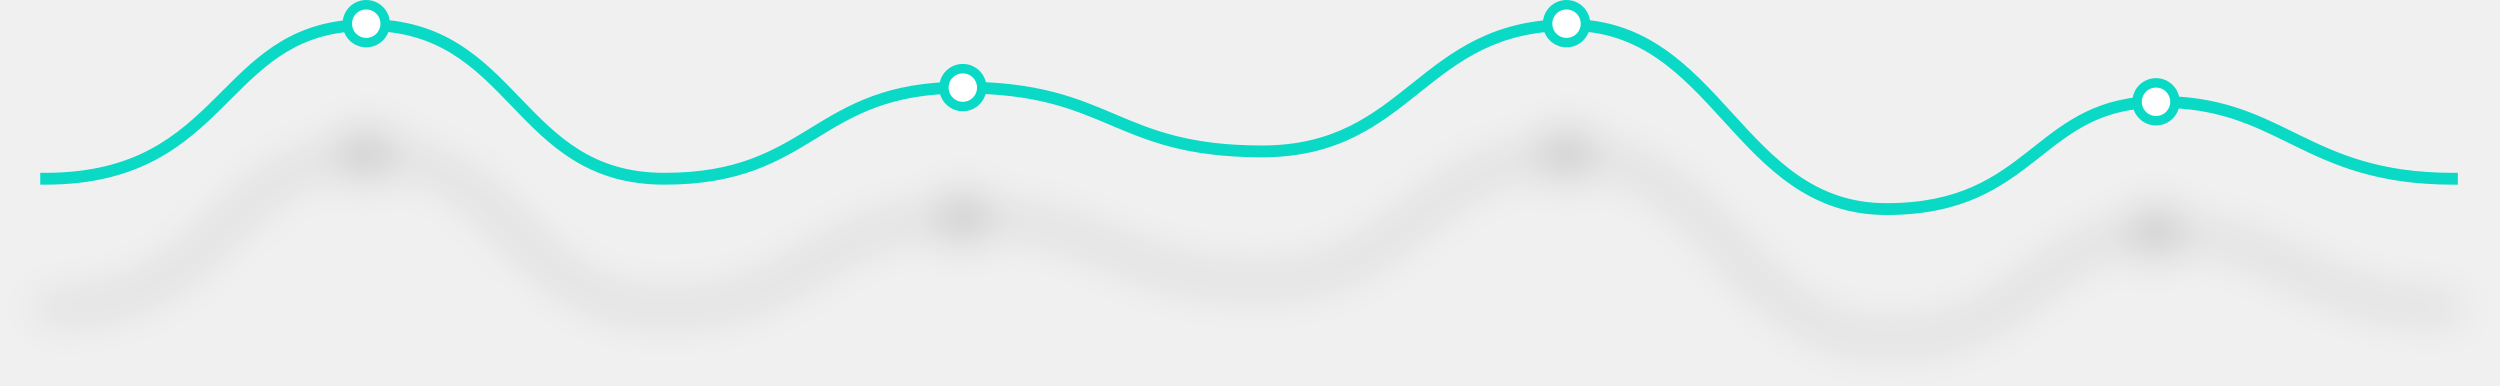
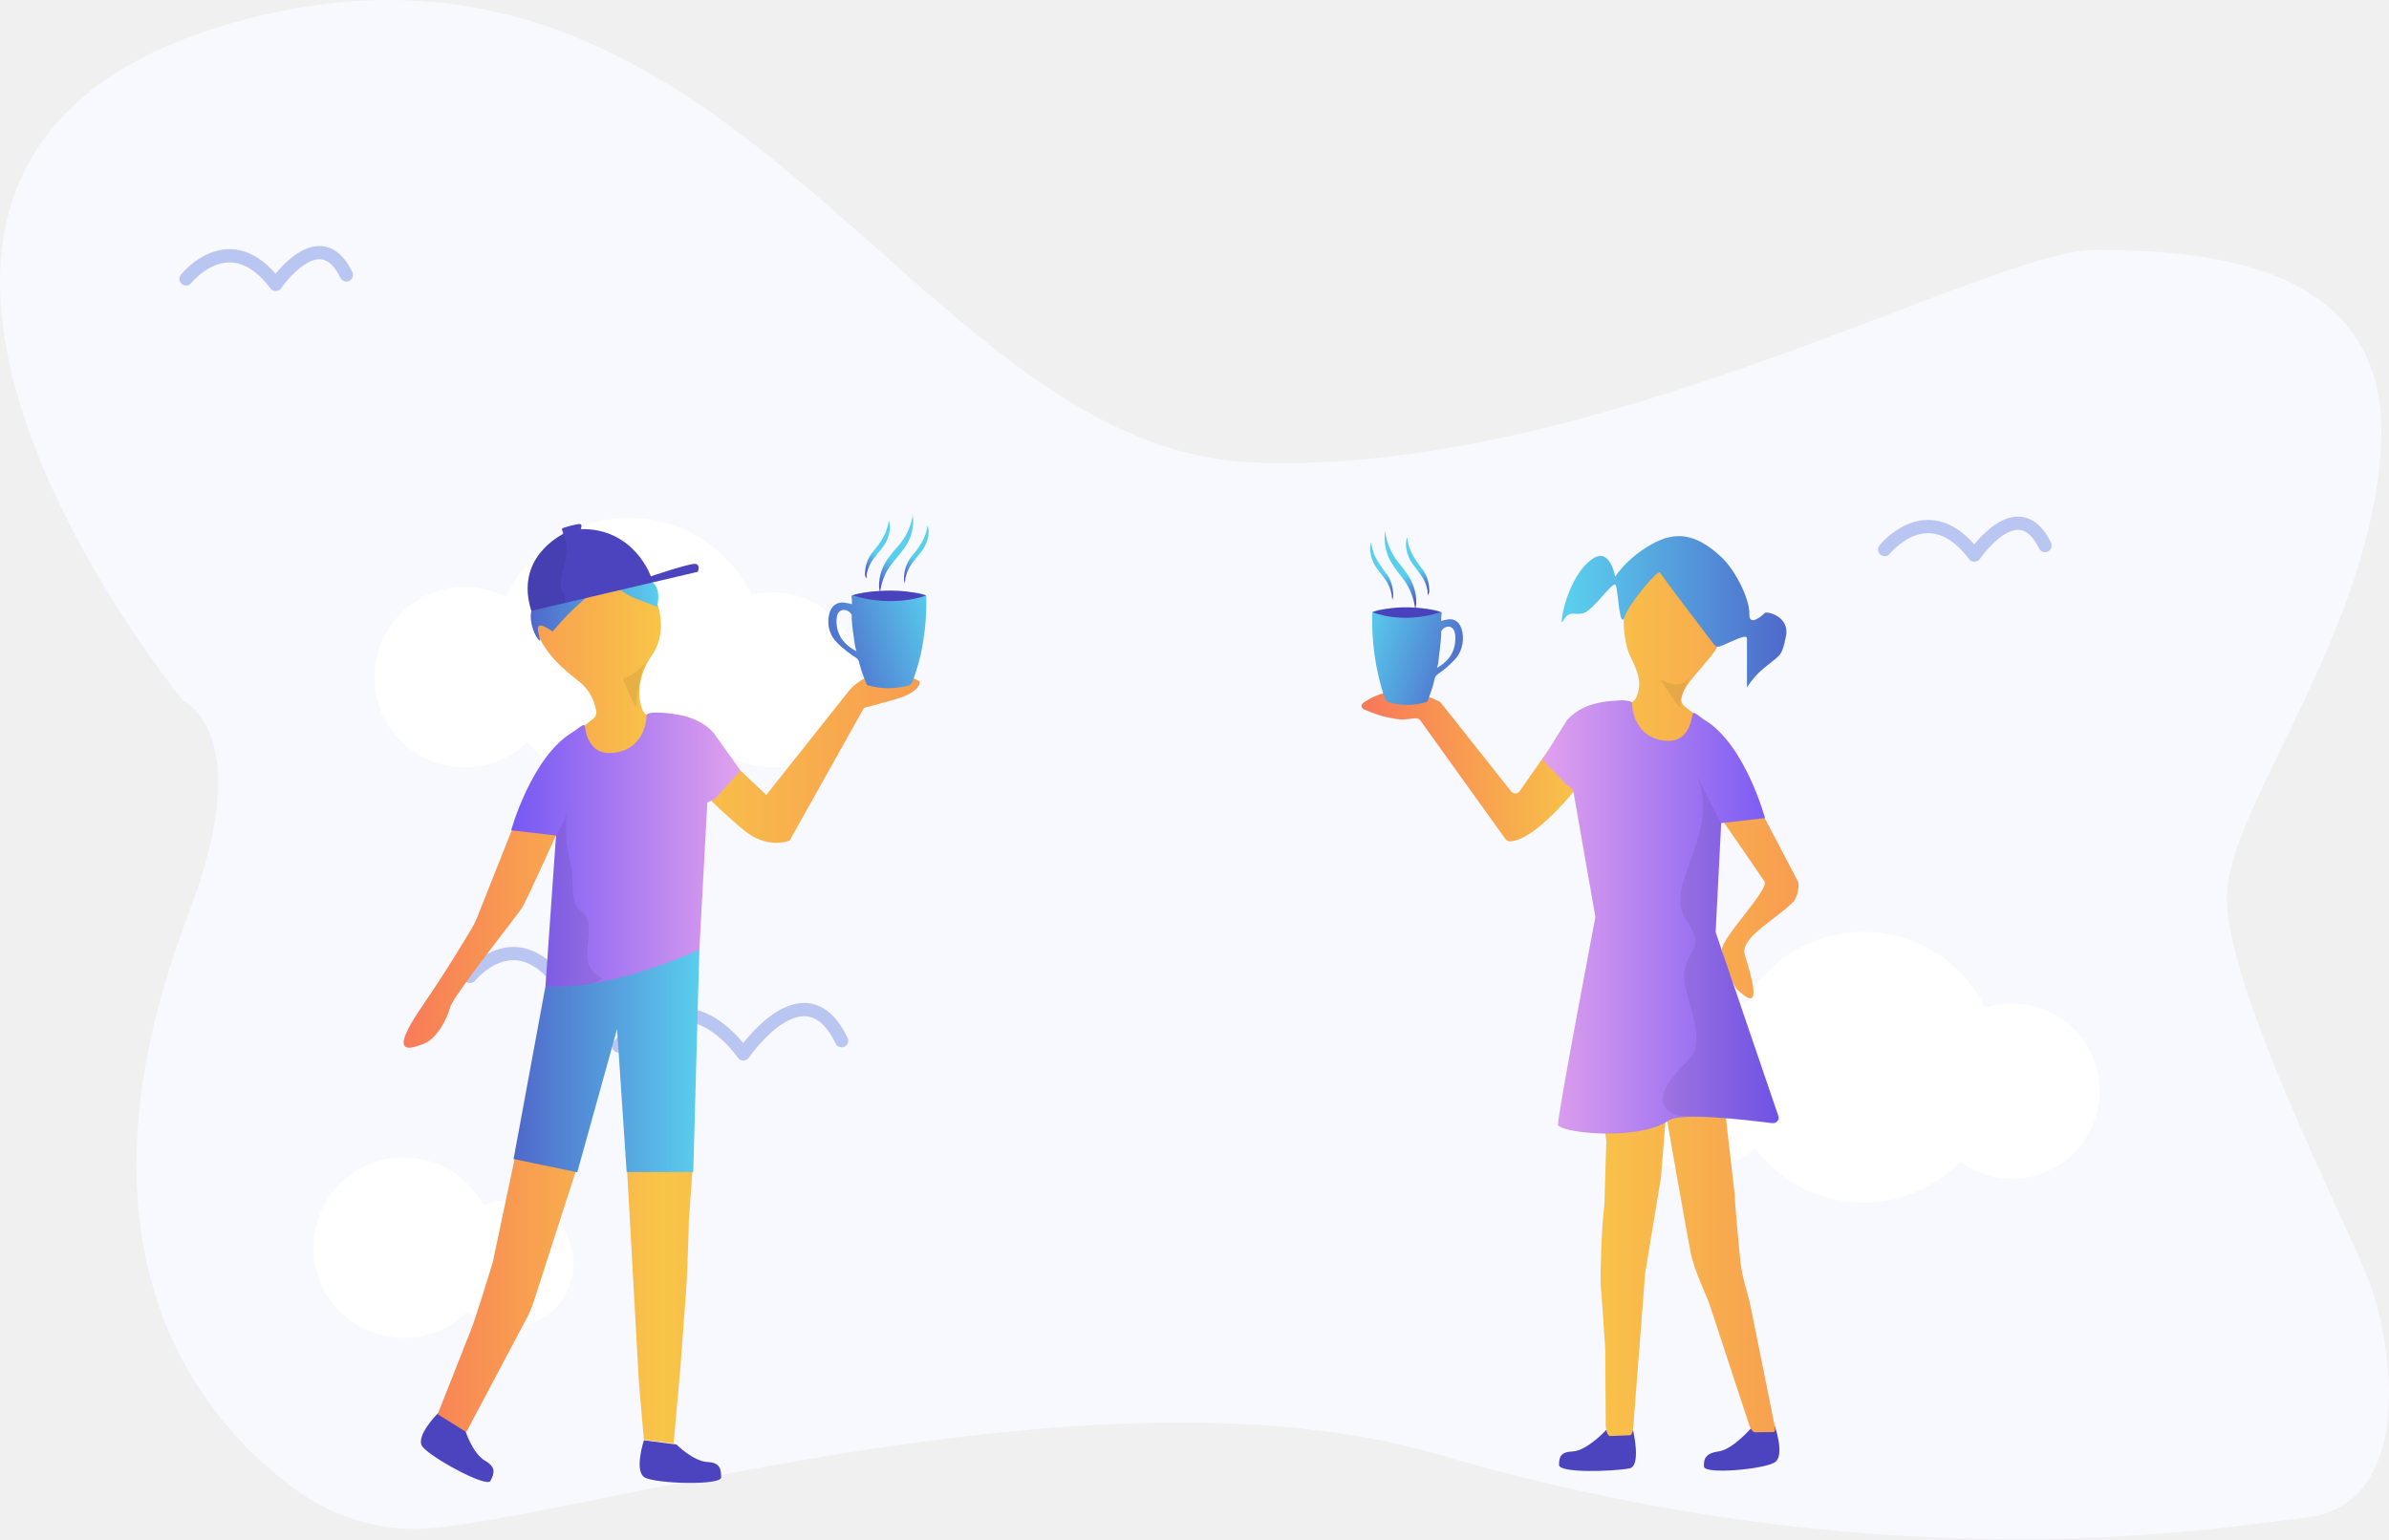
- <svg xmlns="http://www.w3.org/2000/svg" fill="none" height="163" viewBox="0 0 1056 163" width="1056">
-   <filter id="a" color-interpolation-filters="sRGB" filterUnits="userSpaceOnUse" height="162.816" width="1055.19" x="0" y="0">
-     <feFlood flood-opacity="0" result="BackgroundImageFix" />
-     <feColorMatrix in="SourceAlpha" type="matrix" values="0 0 0 0 0 0 0 0 0 0 0 0 0 0 0 0 0 0 127 0" />
-     <feOffset dy="55" />
-     <feGaussianBlur stdDeviation="8.5" />
-     <feColorMatrix type="matrix" values="0 0 0 0 0 0 0 0 0 0 0 0 0 0 0 0 0 0 0.16 0" />
-     <feBlend in2="BackgroundImageFix" mode="normal" result="effect1_dropShadow" />
-     <feBlend in="SourceGraphic" in2="effect1_dropShadow" mode="normal" result="shape" />
-   </filter>
-   <g filter="url(#a)">
-     <path d="m19 76.004h-2v2h2zm45.715-10.206-.935-1.768zm-45.715 9.206v-2h-2v2zm45.248-10.09.935 1.768zm28.233-22.238-1.409-1.419zm2.679-2.671 1.414 1.415zm123.046 2.657 1.441-1.387-.001-.001zm.021.022-1.442 1.387.001.001zm125.113 13.143 1.043 1.706.006-.004zm.004-.002-1.044-1.706-.006.004zm126.743-5.809-.78 1.842.001 0zm.008.003.78-1.842-.001-0zm63.104 13.434h2v-2h-2zm0 1v2h2v-2zm-63.502-13.516.78-1.842v-0zm-.007-.003-.78 1.842v0zm-125.821 5.742-1.043-1.706-.006.004zm-.004.003 1.043 1.706.006-.004zm-126.338-13.279 1.441-1.387-.001-.001zm-.021-.022-1.441 1.387.001.001zm-121.663-2.641-1.413-1.415zm-2.657 2.649-1.409-1.419zm439.807 21.067h-2v2h2zm65.252-26.796-1.247-1.564v0zm-65.252 25.796v-2h-2v2zm64.641-26.588-1.247-1.564v0zm.013-.01 1.247 1.564v-0zm132.546 12.196-1.478 1.348.001 0zm.045.049 1.477-1.348v-0zm103.626 31.682-.803-1.831zm24.312-15.502 1.235 1.573zm2.006-1.58-1.239-1.57zm107.891-6.014.881-1.795v-0zm2.309 1.132.878-1.797zm65.809 16.185h2v-2h-2zm0 1v2h2v-2zm-66.249-16.287.879-1.797zm-2.293-1.124-.881 1.795zm-106.868 5.909-1.238-1.57zm-1.987 1.566-1.236-1.573zm-24.528 15.631-.804-1.831zm-104.722-31.875 1.477-1.348v-0zm-.045-.049-1.477 1.348v0zm-131.241-12.128 1.247 1.564v-0zm-579.257 40.357c19.969 0 34.745-4.143 46.65-10.438l-1.87-3.536c-11.28 5.965-25.406 9.974-44.78 9.974zm-2-3v1h4v-1zm46.313-11.858c-11.124 5.882-25.087 9.858-44.313 9.858v4c19.821 0 34.434-4.109 46.183-10.322zm27.759-21.889c-8.156 8.097-16.595 15.986-27.759 21.889l1.87 3.536c11.725-6.2 20.517-14.455 28.707-22.586zm2.674-2.666c-.89.889-1.78 1.778-2.674 2.666l2.818 2.839c.9-.893 1.794-1.787 2.683-2.675zm61.363-30.532c-30.856 0-46.024 15.205-61.363 30.532l2.827 2.829c15.289-15.277 29.433-29.362 58.536-29.362zm64.537 33.217c-15.643-16.247-31.927-33.217-64.537-33.217v4c30.797 0 46.04 15.773 61.656 31.991zm.022.022-.021-.022-2.883 2.773.021.022zm60.955 31.706c-30.356 0-45.339-15.487-60.956-31.706l-2.881 2.774c15.643 16.247 31.666 32.932 63.837 32.932zm61.673-18.882c-15.61 9.543-30.875 18.882-61.673 18.882v4c31.903 0 47.936-9.796 63.76-19.47zm-.002.001-.004.003 2.099 3.405.004-.002zm64.291-19.623c-32.181 0-48.406 9.911-64.285 19.619l2.087 3.413c15.665-9.577 31.122-19.032 62.198-19.032zm64.282 13.675c-16.042-6.795-32.308-13.675-64.282-13.675v4c31.201 0 46.895 6.654 62.722 13.358zm.007.003-.007-.003-1.559 3.684.007.003zm62.325 13.276c-31.003 0-46.553-6.595-62.324-13.275l-1.56 3.683c15.986 6.771 32.109 13.592 63.884 13.592zm2 3v-1h-4v1zm-66.282-11.675c16.043 6.795 32.309 13.675 64.282 13.675v-4c-31.201 0-46.894-6.654-62.722-13.358zm-.007-.003.008.003 1.559-3.684-.008-.003zm-62.325-13.276c31.003 0 46.554 6.595 62.325 13.275l1.56-3.683c-15.987-6.771-32.109-13.592-63.885-13.592zm-61.673 18.882c15.611-9.543 30.876-18.882 61.673-18.882v-4c-31.902 0-47.935 9.796-63.759 19.47zm.002-.001.004-.002-2.098-3.405-.004.002zm-64.291 19.623c32.181 0 48.407-9.911 64.285-19.619l-2.086-3.413c-15.665 9.577-31.123 19.032-62.199 19.032zm-64.537-33.217c15.644 16.247 31.927 33.217 64.537 33.217v-4c-30.796 0-46.039-15.773-61.655-31.991zm-.02-.021.021.022 2.88-2.776-.021-.022zm-60.957-31.707c30.357 0 45.34 15.488 60.956 31.707l2.882-2.774c-15.643-16.247-31.667-32.932-63.838-32.932zm-57.853 29.093c15.295-15.28 29.172-29.093 57.853-29.093v-4c-30.435 0-45.337 14.936-60.68 30.264zm-2.662 2.653c.893-.887 1.78-1.773 2.662-2.653l-2.827-2.83c-.882.881-1.764 1.763-2.653 2.644zm-28.945 22.761c11.864-6.274 20.745-14.621 28.945-22.761l-2.818-2.839c-8.165 8.105-16.692 16.086-27.996 22.063zm467.342-1.113c32.397 0 49.713-13.84 66.5-27.233l-2.495-3.127c-16.692 13.317-33.071 26.36-64.005 26.36zm-2-3v1h4v-1zm65.394-28.151c-16.673 13.302-32.819 26.151-63.394 26.151v4c32.039 0 49.122-13.648 65.889-27.025zm.013-.01-.013.01 2.494 3.127.013-.01zm66.499-27.233c-32.397 0-49.713 13.84-66.5 27.233l2.495 3.127c16.692-13.317 33.071-26.36 64.005-26.36zm68.771 39.645c-17.644-19.336-36.071-39.645-68.771-39.645v4c30.723 0 48.044 18.865 65.816 38.341zm.045.049-.045-.049-2.954 2.697.044.049zm65.122 38.064c-30.254 0-47.302-18.535-65.122-38.064l-2.955 2.696c17.69 19.386 35.844 39.368 68.077 39.368zm36.224-6.865c-9.335 4.096-20.799 6.865-36.224 6.865v4c15.937 0 27.953-2.867 37.831-7.202zm23.879-15.243c-7.186 5.645-14.515 11.134-23.879 15.243l1.607 3.663c9.86-4.327 17.526-10.091 24.743-15.761zm2.003-1.578c-.667.526-1.334 1.052-2.003 1.578l2.471 3.146c.673-.528 1.343-1.057 2.01-1.583zm53.191-21.599c-25.845 0-39.481 10.782-53.191 21.599l2.478 3.14c13.61-10.739 26.316-20.739 50.713-20.739zm56.82 15.36c-15.79-7.75-31.272-15.36-56.82-15.36v4c24.577 0 39.359 7.245 55.058 14.951zm2.306 1.131c-.77-.377-1.538-.753-2.306-1.13l-1.762 3.591c.767.377 1.538.755 2.311 1.133zm64.931 15.982c-30.95 0-48.482-7.939-64.931-15.982l-1.757 3.593c16.694 8.163 34.868 16.389 66.688 16.389zm2 3v-1h-4v1zm-69.127-14.49c16.755 8.193 35.087 16.49 67.127 16.49v-4c-31.16 0-48.86-8.011-65.37-16.084zm-2.296-1.125c.762.374 1.527.75 2.296 1.125l1.757-3.593c-.766-.374-1.528-.749-2.291-1.123zm-54.634-14.857c24.342 0 38.945 7.156 54.634 14.857l1.762-3.591c-15.779-7.745-31.082-15.266-56.396-15.266zm-50.114 20.54c13.602-10.73 26.068-20.54 50.114-20.54v-4c-25.495 0-38.891 10.592-52.591 21.4zm-1.991 1.568c.667-.524 1.331-1.048 1.991-1.568l-2.477-3.14c-.661.521-1.321 1.042-1.985 1.563zm-24.959 15.89c9.984-4.381 17.733-10.214 24.959-15.89l-2.471-3.146c-7.194 5.651-14.607 11.209-24.096 15.373zm-38.233 7.287c16.065 0 28.219-2.892 38.233-7.287l-1.608-3.663c-9.47 4.156-21.072 6.949-36.625 6.949zm-68.771-39.645c17.645 19.336 36.071 39.645 68.771 39.645v-4c-30.722 0-48.044-18.865-65.816-38.341zm-.044-.049.044.049 2.955-2.697-.045-.049zm-65.123-38.064c30.254 0 47.302 18.535 65.123 38.064l2.954-2.696c-17.69-19.386-35.844-39.368-68.077-39.368zm-63.394 26.151c16.673-13.302 32.819-26.151 63.394-26.151v-4c-32.039 0-49.122 13.648-65.888 27.025zm-.013.01.013-.01-2.494-3.127-.013.01z" fill="#0ad9c6" />
-     <g fill="#fff" stroke="#0ad9c6" stroke-width="4">
-       <path d="m154.699 18c4.418 0 8-3.582 8-8 0-4.418-3.582-8-8-8s-8 3.582-8 8c0 4.418 3.582 8 8 8z" />
-       <path d="m406.699 45c4.418 0 8-3.582 8-8s-3.582-8-8-8-8 3.582-8 8 3.582 8 8 8z" />
-       <path d="m661.699 18c4.418 0 8-3.582 8-8 0-4.418-3.582-8-8-8s-8 3.582-8 8c0 4.418 3.582 8 8 8z" />
-       <path d="m910.699 51c4.418 0 8-3.582 8-8s-3.582-8-8-8-8 3.582-8 8 3.582 8 8 8z" />
+ <svg xmlns="http://www.w3.org/2000/svg" version="1.1" id="Layer_1" x="0px" y="0px" viewBox="0 0 900.1 580.1" style="enable-background:new 0 0 900.1 580.1;" xml:space="preserve">
+   <style type="text/css">
+ 	.st0{fill:#F8F8FF;}
+ 	.st1{fill:#FFFFFF;}
+ 	.st2{fill:none;stroke:#BAC6F2;stroke-width:5;stroke-linecap:round;stroke-linejoin:round;}
+ 	.st3{fill:#4B44BE;}
+ 	.st4{fill:url(#SVGID_1_);}
+ 	.st5{fill:url(#SVGID_2_);}
+ 	.st6{fill:url(#SVGID_3_);}
+ 	.st7{fill:url(#SVGID_4_);}
+ 	.st8{opacity:7.000000e-02;enable-background:new    ;}
+ 	.st9{fill:url(#SVGID_5_);}
+ 	.st10{fill:url(#SVGID_6_);}
+ 	.st11{fill:url(#SVGID_7_);}
+ 	.st12{fill:url(#SVGID_8_);}
+ 	.st13{fill:#4A41BC;}
+ 	.st14{fill:url(#SVGID_9_);}
+ 	.st15{fill:url(#SVGID_10_);}
+ 	.st16{fill:url(#SVGID_11_);}
+ 	.st17{fill:url(#SVGID_12_);}
+ 	.st18{fill:url(#SVGID_13_);}
+ 	.st19{fill:url(#SVGID_14_);}
+ 	.st20{fill:url(#SVGID_15_);}
+ </style>
+   <path class="st0" d="M69.1,264.2c0,0-168-204,20-256s254,160,382,166s278-80,318-80s112,4,108,74s-56,134-58,168s46,126,54,148  s18,84-26,88c-22.5,2-151,27-325-24c-131.7-38.6-337.8,28-385.8,28c-15.6,0-30.7-4.8-43.5-13.8c-35.3-25.1-91.5-88.2-41.7-218.2  C97.1,276.2,69.1,264.2,69.1,264.2z" />
+   <circle class="st1" cx="237.1" cy="246.2" r="51" />
+   <circle class="st1" cx="175.1" cy="255.2" r="34" />
+   <circle class="st1" cx="291.1" cy="256.2" r="33" />
+   <circle class="st1" cx="702.1" cy="402.2" r="51" />
+   <circle class="st1" cx="639.1" cy="407.2" r="34" />
+   <circle class="st1" cx="758.1" cy="411.2" r="33" />
+   <circle class="st1" cx="152.1" cy="470.2" r="34" />
+   <circle class="st1" cx="192.1" cy="476.2" r="24" />
+   <path class="st2" d="M233.1,394.2c0,0,23-29,47,3c0,0,23-34,37-5" />
+   <path class="st2" d="M177.1,368c0,0,16.5-20.8,33.8,2.2c0,0,16.5-24.4,26.6-3.6" />
+   <path class="st2" d="M710.1,207.1c0,0,16.5-20.8,33.8,2.1c0,0,16.5-24.4,26.6-3.6" />
+   <path class="st2" d="M70.1,105.1c0,0,16.5-20.9,33.8,2.1c0,0,16.5-24.4,26.6-3.6" />
+   <g id="Boy">
+     <g>
+       <path class="st3" d="M266.6,551c-5.5-0.3-11.7-6.6-11.7-6.6l-12.3-1.6c0,0-3.8,11.6,0.3,14c4.1,2.4,28.8,3.1,28.8,0    C271.7,553.7,271.3,551.2,266.6,551z" />
+       <path class="st3" d="M182.9,550.6c-4.8-2.7-7.5-11.2-7.5-11.2l-10.3-6.9c0,0-8.7,8.7-6,12.6c2.7,3.9,24.3,15.8,25.7,13    C186.2,555.3,187,553,182.9,550.6z" />
+     </g>
+     <linearGradient id="SVGID_1_" gradientUnits="userSpaceOnUse" x1="1063.71" y1="1927.004" x2="1258.15" y2="1927.004" gradientTransform="matrix(1 0 0 1 -911.63 -1552.66)">
+       <stop offset="0" style="stop-color:#F87B58" />
+       <stop offset="0.5" style="stop-color:#F8C548" />
+       <stop offset="1" style="stop-color:#F89C51" />
+     </linearGradient>
+     <path class="st4" d="M201.3,220.4c0,0,11.8-25,30.8-12s19.4,30.1,13.7,38.3c-6.7,9.7-5,17.6-3.8,20.7c0.3,0.9,1,1.7,1.8,2.1   l32.1,18l12.8,12.1l30.8-38.8c0,0,5-7,14-7s13,3,13,3s1,4-10,7l-11,3l-28,50c0,0-8.3,3.5-17.2-3.9c-7.8-6.5-15.1-13.5-21.8-21.1   l-1,116l3.4,33.2l-1.4,19.6c0.1,1.8-0.7,21.2-0.8,23l-2.2,30l-2.7,30.4l-11.2-1.4l-1.9-22l-4.4-79.1l-0.5-71.5l-19.4,44.8l0.7,26.1   l-16,49.6c-0.7,2.1-1.5,4.1-2.5,6l-22.9,43.2l-10.8-6.7l12.3-31.2c1.3-2.7,7.7-23.4,8.5-26.3l8.2-38.8L229.5,301l-17.9,9.1   c0,0-13.1,29.3-15.1,32.3s-25.9,33.2-26.9,37.2s-4.8,11.7-9.8,13.7s-14,5.3-1-13.7c10.2-14.9,16.7-26,19.1-30   c0.6-1.1,1.2-2.2,1.7-3.4l13.5-34l21.5-34.5l2.9-2.1l6.1-4.8c0.8-0.6,1.2-1.6,1.1-2.6c-0.7-4.6-3.1-8.8-6.8-11.6   C210.9,251,196.7,240.4,201.3,220.4z" />
+     <linearGradient id="SVGID_2_" gradientUnits="userSpaceOnUse" x1="193.496" y1="1543.817" x2="263.496" y2="1543.817" gradientTransform="matrix(1 0 0 1 0 -1144)">
+       <stop offset="0" style="stop-color:#4F68CA" />
+       <stop offset="1" style="stop-color:#5ACEED" />
+     </linearGradient>
+     <polygon class="st5" points="205.5,371.8 193.5,436.8 217.5,441.8 232.5,387.8 236.1,441.7 261.2,441.7 263.5,357.8  " />
+     <linearGradient id="SVGID_3_" gradientUnits="userSpaceOnUse" x1="1104.226" y1="1872.902" x2="1190.626" y2="1872.902" gradientTransform="matrix(1 0 0 1 -911.63 -1552.66)">
+       <stop offset="0" style="stop-color:#7658F4" />
+       <stop offset="1" style="stop-color:#E1A1ED" />
+     </linearGradient>
+     <path class="st6" d="M192.6,312.9c0,0,7.7-27.8,23.2-37c1.6-0.9,4.4-3.8,4.6-2.1c0.3,3,2,10,9,10c11,0,14.2-9.2,14.2-14.2   c0-1.5,6.2-1.2,11.6-0.3c5.1,0.8,10.2,3,13.6,6.8l10.2,14.3l-9.5,10.5l-3,1.6l-3,55.4c0,0-22.1,10.2-42,13c-5.3,0.6-10.7,1-16,1   l4-57L192.6,312.9z" />
+     <linearGradient id="SVGID_4_" gradientUnits="userSpaceOnUse" x1="1111.66" y1="1779.699" x2="1159.727" y2="1779.699" gradientTransform="matrix(1 0 0 1 -911.63 -1552.66)">
+       <stop offset="0" style="stop-color:#4F68CA" />
+       <stop offset="1" style="stop-color:#5ACEED" />
+     </linearGradient>
+     <path class="st7" d="M208.2,238c3.5-4.2,7.3-8.1,11.4-11.7c5.8-4.8,8.8-7.6,8.8-7.6s7.9,5.8,11.1,6.9c3.2,1.1,8,3.1,8,3.1   s2.7-9-4-10.1s-26.8-8.4-31-5.2c-4.2,3.2-11.3,12.4-12.3,16.8c-1,4.4,1.5,10.1,3.1,11.2c0.9,0.6-1.6-4.5-0.2-5.5   C204.1,235,208.2,238,208.2,238z" />
+     <path class="st3" d="M200.2,230.2l62.7-14.7c0,0,1.2-2.9-1.1-3c-2.3-0.1-16.6,4.7-16.6,4.7s-6.2-18.2-26.4-17.8   c0,0,0.8-1.8-0.3-1.9c-1.1-0.1-6.3,1.3-6.7,1.7c-0.4,0.4,0.8,1.6,0.2,2.1C211.4,201.8,193.8,210.2,200.2,230.2z" />
+     <path class="st8" d="M244,248.8c0,0-4.1,5.1-7.4,6.2c-3.3,1.1-1.4,1.2,0,5.3c0.7,2.2,1.7,4.2,3,6.1   C239.6,266.4,241.4,250.3,244,248.8z" />
+     <path class="st8" d="M212,201.4c0,0,2.8,2.7,1,9.8c-1.8,7.1-2.4,9.3-0.9,12c1.5,2.7,0.4,4.2,0.4,4.2l-12.3,2.9   C200.3,230.2,192.6,212.2,212,201.4z" />
+     <path class="st8" d="M209.5,314.8c0,0,3.9-5.6,4.3-10.7c0.4-5.1-1.8,10.1,0.7,19.2s-0.4,17,4.7,20.2c5.1,3.2,1.1,14.1,2.2,18.8   c0.7,2.8,2.7,5.1,5.4,6.2c0,0-0.7,2.5-9.4,2.9c-8.7,0.4-11.9,0.4-11.9,0.4L209.5,314.8z" />
+   </g>
+   <g>
+     <g>
+       <path class="st3" d="M605.2,538.9c0,0-7.2,7.8-12.6,8.1c-4.6,0.2-5.2,2-5.2,5.1c0,3.1,20,2.5,26.5,1.3c4.6-0.8,1.4-14.3,1.4-14.3    L605.2,538.9z" />
+       <path class="st3" d="M668.7,537.5l-9.1,0.9c0,0-6.8,7.9-12.1,8.6c-4.6,0.6-5.7,2.6-5.5,5.7c0.2,3.1,22.8,1,26.7-1.6    C672.6,548.5,668.7,537.5,668.7,537.5z" />
+     </g>
+     <linearGradient id="SVGID_5_" gradientUnits="userSpaceOnUse" x1="513.014" y1="807.921" x2="677.672" y2="807.921" gradientTransform="matrix(1 0 0 1 0 -436)">
+       <stop offset="2.000000e-02" style="stop-color:#F87B58" />
+       <stop offset="0.51" style="stop-color:#F8C548" />
+       <stop offset="1" style="stop-color:#F89C51" />
+     </linearGradient>
+     <path class="st9" d="M650.7,224.3c-1.8,20.3-3.6,19.8-9.3,26.9c-2.8,3.5-7.4,7.8-7.9,12.3c-0.1,1,0.3,1.9,1.1,2.6l6,4.8l2.5,1.9   c0.2,0.2,0.4,0.4,0.5,0.6l20.8,34.1l0.1,0.1l12.9,24.6c0.8,1.5-0.4,6.2-1.6,7.5c-6.2,6.6-20.5,13.6-18.4,20.2   c6.9,21.8,1.3,16.7-2.7,13.2c-2.1-1.9-4.9-10.9-5.9-14.9s18-23,16-26c-1.8-2.8-15.9-23.1-18.1-26.3c-0.2-0.3-0.4-0.5-0.8-0.7   l-13.3-6.9c-1-0.5-2.3-0.1-2.8,0.9c-0.2,0.4-0.3,0.8-0.2,1.3L650,418.8v0.1l3.6,31.6c0,0,0,0.1,0,0.2c0.1,3.8,1.8,21.8,2.2,25.4   c1,7.2,2.7,10.7,4,17.4l8.4,41.7c0.2,1.2,1.2,4.3,0,4.5l-6.9,0.1c-1,0.1-2-1.9-2.3-2.9l-14.7-44.7c-1-3.4-6-13.1-7.4-20.6   c-2-10.3-3.9-22-4.8-26.5l-4.3-24.6c-0.1-0.8,0.2-1.7,0.9-2.1l11.3-7.2c0.9-0.5,1.2-1.6,0.8-2.6l-12.5-30.1   c-0.5-1.1-1.7-1.5-2.8-1.1c-0.8,0.4-1.3,1.2-1.2,2.1L628,416c0,0.1,0,0.3,0,0.4l-2.2,27.2c0,0.1,0,0.1,0,0.2l-6,36.2   c0,0.1,0,0.1,0,0.2l-4.4,57.2c-0.1,1.1-0.3,3.5-1.3,3.5l-7.4,0.3c-1.2,0-1.7-2.7-1.7-3.9l-0.2-29v-0.1l-1.4-20.3c0,0,0-0.1,0-0.2   c-0.7-4.1-0.2-12.9,0-19.1c0.3-8.5,1-13.3,1.1-14.8l0.7-23.7c0-0.1,0-0.2,0-0.3l-3.7-26.3c0-0.1,0-0.2,0-0.3v-110   c0-1.2-0.9-2.1-2.1-2.1c-0.7,0-1.3,0.3-1.7,0.9c-4.9,7-10.7,13.5-17.2,19.1c-6,5-9.7,5.9-11.5,6c-0.7,0-1.4-0.3-1.8-0.9l-32-44.6   c-0.4-0.6-1.2-0.9-1.9-0.9l-4.8,0.5c-0.1,0-0.3,0-0.4,0c-7.4-0.7-11.6-2.9-14.1-3.8c-0.8-0.3-1.2-1.1-0.9-1.8   c0.1-0.3,0.3-0.5,0.5-0.7c3.8-2.7,8.4-4.3,13.1-4.5c5.4,0.1,10.8,1.5,15.6,4c0.2,0.1,0.5,0.3,0.6,0.5l26.4,33.3   c0.7,0.9,2,1.1,2.9,0.4c0.2-0.1,0.3-0.3,0.4-0.5l10.5-15c0.2-0.3,0.4-0.5,0.7-0.6l31-17.8c0.8-0.5,1.5-1.2,1.8-2.1   c1.1-3.1,2.3-6.2-2.3-15.1c-3.2-6.2-6.7-31,11.9-44c3.8-2.7,1.9,2,5.1,2c12.3,0,17,13.8,17,13.8" />
+     <linearGradient id="SVGID_6_" gradientUnits="userSpaceOnUse" x1="581.113" y1="-407.543" x2="670.138" y2="-407.543" gradientTransform="matrix(1 0 0 -1 0 -62)">
+       <stop offset="0" style="stop-color:#E1A1ED" />
+       <stop offset="1" style="stop-color:#7658F4" />
+     </linearGradient>
+     <path class="st10" d="M614.9,265c0,5,3.2,14.2,13.9,14.2c6.9,0,8.5-7.1,8.9-10c0.2-1.7,2.9,1.2,4.5,2.1c15.3,9.2,22.8,37,22.8,37   l-16.5,1.9l-2.1,41.1l23.6,69.2c0.4,1.1-0.2,2.3-1.3,2.7c-0.3,0.1-0.6,0.1-1,0.1c-9.2-1.2-34.4-4.2-39-1c-11.8,8-41.7,4.5-41.7,1.5   c0-4.4,14.1-78.2,14.1-78.2l-8.4-47.9l-2.4-1.9l-9.2-9.5l9.3-14.9c3.3-3.8,8.3-6,13.3-6.8c2.5-0.4,5.1-0.6,7.6-0.7   C613.4,264.1,614.9,264.3,614.9,265" />
+     <linearGradient id="SVGID_7_" gradientUnits="userSpaceOnUse" x1="-6781.807" y1="-1383.913" x2="-6690.987" y2="-1383.913" gradientTransform="matrix(-0.88 0 0 -1 -5296.06 -1153.35)">
+       <stop offset="0" style="stop-color:#4F6ACB" />
+       <stop offset="1" style="stop-color:#5ACEED" />
+     </linearGradient>
+     <path class="st11" d="M648,243.6c-0.8,0.3-1.7,0-2.2-0.7c-3.9-5.1-19.7-25.8-20.3-27.1c-0.7-1.5-11.6,11.5-13.3,16.4   c-2,5.9-2.5-9.3-3.4-11.6s-8.4,9.5-12.3,10.5c-3.9,1-5.1-1.5-7.7,3.1c-1.5,2.8,1.4-17.1,11.4-23.7c6.5-4.3,8.3,6.8,8.3,6.8   c3.7-5.1,8.5-9.3,14-12.3c8-4.4,15.7-4.7,25.9,4.8c5.9,5.5,10.9,16.5,10.7,21.6c-0.2,4.9,4.8,0.7,5.7-0.3c0.9-1,9.6,1.3,8.1,8.6   c-1.5,7.3-1.8,6.9-7.2,11.2c-3,2.3-5.6,5.1-7.5,8.2v-18.5C658.1,238.6,652.3,242,648,243.6z" />
+     <path class="st8" d="M625.5,256c0,0,7.2,4.5,10.8-0.2c2.3-3.1-4.2,6.5-3.1,10.3C634.3,269.9,625.5,256,625.5,256z" />
+     <path class="st8" d="M639.3,292.2l9.1,18l-2.1,41.1l23.6,69.2c0,0,4.9,3.5-8.9,2s-22.7-2-27.1-2c-4.4,0-14.8-4.4,1-19.7   c6.4-6.2,4.9-10.9,0.5-27.1c-4.4-16.2,9.4-13.3,0-26.7C626,333.6,648.7,314.9,639.3,292.2z" />
+   </g>
+   <g>
+     <g id="Cup">
+       <linearGradient id="SVGID_8_" gradientUnits="userSpaceOnUse" x1="576.15" y1="239.566" x2="515.91" y2="260.496" gradientTransform="matrix(-0.9263 0 0 1 1045.294 0)">
+         <stop offset="0" style="stop-color:#59CFEE" />
+         <stop offset="1" style="stop-color:#4A41BC" />
+       </linearGradient>
+       <path class="st12" d="M543,234c0.7-0.2,1.5-0.4,2.2-0.5c1.6-0.4,3.3,0.1,4.4,1.4c0.7,1,1.2,2.2,1.4,3.4c0.7,3.9-0.5,7.9-3.1,10.5    c-1.9,2-4,3.8-6.2,5.3c-0.6,0.4-1.1,1.1-1.2,1.9c-0.6,2.8-1.6,5.5-2.6,8.1c-0.1,0.3-0.4,0.4-0.6,0.5c-4.5,1.4-9.4,1.4-13.9,0.1    c-1-0.4-1-0.4-1.6-1.5c-1.9-5.3-3.1-10.8-3.9-16.3c-0.7-5.1-1-10.2-0.9-15.3c0-0.9,0-1,0.9-1.3c1.4-0.5,2.9-0.7,4.4-0.8    c3.8-0.3,7.7-0.4,11.6-0.3c2.4,0,4.9,0.3,7.3,0.9c0.6,0.1,1,0.4,1.6,0.5c0.2,0.1,0.4,0.2,0.4,0.5C543,232.2,543,233.1,543,234z     M541.4,251.7L541.4,251.7c4-2.2,6.7-5.5,6.9-10.5c0.1-1.1,0-2.1-0.3-3.2c-0.3-0.9-0.9-1.6-1.8-1.8c-1.3-0.2-2.6,0.5-3.2,1.8v1.4    c-0.2,3.1-0.6,6.2-1,9.2C542,249.6,541.8,250.6,541.4,251.7L541.4,251.7z" />
+       <path class="st13" d="M542.8,230.7c0,0-12.5-4.1-25.7,0C517.1,230.7,528.1,235.5,542.8,230.7z" />
+       <linearGradient id="SVGID_9_" gradientUnits="userSpaceOnUse" x1="1607.759" y1="982.916" x2="1602.339" y2="970.946" gradientTransform="matrix(-0.9263 0 0 -1 2017.822 1200.21)">
+         <stop offset="0" style="stop-color:#59CFEE" />
+         <stop offset="1" style="stop-color:#4A41BC" />
+       </linearGradient>
+       <path class="st14" d="M521.9,199.8c-0.8,5,0.5,10.1,3.5,14c1.2,1.8,2.5,3.3,3.8,5.1c1.9,2.7,3.2,5.9,3.8,9.3    c0,0.4,0.3,1.1,0.3,1.5l0,0c0-0.9,0.3-1.5,0.3-2.4c0.1-4-1.2-7.9-3.5-11.1c-1-1.5-2.1-2.9-3.2-4.2c-2.6-3.2-4.2-6.9-4.9-10.9" />
+       <linearGradient id="SVGID_10_" gradientUnits="userSpaceOnUse" x1="1601.338" y1="985.302" x2="1597.978" y2="976.162" gradientTransform="matrix(-0.9263 0 0 -1 2017.822 1200.21)">
+         <stop offset="0" style="stop-color:#59CFEE" />
+         <stop offset="1" style="stop-color:#4A41BC" />
+       </linearGradient>
+       <path class="st15" d="M538.2,224.4c0-0.5,0.1-0.9,0.3-1.3c0.1-3.3-0.9-6.6-3-9.1c-1.1-1.4-2.1-2.9-3-4.4c-1.1-1.9-1.9-4-2.2-6.2    c-0.1-0.3-0.2-1.5-0.2-0.7l-0.1,0.2c-0.1,0.6-0.2,1.2-0.3,1.8c0,3,1,5.9,2.8,8.2l3,4c1.1,1.6,1.9,3.4,2.3,5.4    c0.1,0.2,0.1,0.5,0.1,0.7C537.8,223.5,538,224,538.2,224.4L538.2,224.4z" />
+       <linearGradient id="SVGID_11_" gradientUnits="userSpaceOnUse" x1="1615.923" y1="983.524" x2="1612.523" y2="974.264" gradientTransform="matrix(-0.9263 0 0 -1 2017.822 1200.21)">
+         <stop offset="0" style="stop-color:#59CFEE" />
+         <stop offset="1" style="stop-color:#4A41BC" />
+       </linearGradient>
+       <path class="st16" d="M524.6,226.4c0-0.1,0.2-1,0.3-1.7c0.1-3.3-0.9-6.6-3-9.1c-1.1-1.4-2.1-2.9-3-4.4c-1.1-1.9-1.9-4-2.2-6.2    c-0.1-0.2-0.3-1.4-0.2-0.6v0.2c-0.1,0.6-0.2,1.1-0.3,1.7c0,3,1,5.9,2.8,8.2l3,4c1.1,1.6,1.9,3.4,2.3,5.4c0.1,0.2,0.1,0.5,0.1,0.7    c0,0.5,0.1,1,0.3,1.5L524.6,226.4z" />
+     </g>
+   </g>
+   <g>
+     <g id="Cup_1_">
+       <linearGradient id="SVGID_12_" gradientUnits="userSpaceOnUse" x1="1379.971" y1="1442.234" x2="1319.731" y2="1463.164" gradientTransform="matrix(1 0 0 1 -1025.09 -1209)">
+         <stop offset="0" style="stop-color:#59CFEE" />
+         <stop offset="1" style="stop-color:#4A41BC" />
+       </linearGradient>
+       <path class="st17" d="M321,227.7c-0.8-0.2-1.6-0.4-2.4-0.5c-1.7-0.4-3.6,0.1-4.8,1.4c-0.8,1-1.3,2.2-1.5,3.4    c-0.8,3.9,0.5,7.9,3.4,10.5c2,2,4.3,3.8,6.7,5.3c0.7,0.4,1.2,1.1,1.3,1.9c0.7,2.8,1.7,5.5,2.8,8.1c0.1,0.3,0.4,0.4,0.6,0.5    c4.9,1.4,10.1,1.4,15,0.1c1.1-0.4,1.1-0.4,1.7-1.5c2-5.3,3.4-10.8,4.2-16.3c0.8-5.1,1.1-10.2,1-15.3c0-0.9,0-1-1-1.3    c-1.5-0.5-3.1-0.7-4.7-0.8c-4.1-0.3-8.3-0.4-12.5-0.3c-2.6,0-5.3,0.3-7.9,0.9c-0.6,0.1-1.1,0.4-1.7,0.5c-0.2,0.1-0.4,0.2-0.4,0.5    C321,225.9,321,226.8,321,227.7z M322.7,245.4h-0.1c-4.2-2.2-7.1-5.5-7.4-10.5c-0.1-1.1,0-2.1,0.3-3.2c0.3-0.9,1-1.6,1.9-1.8    c1.4-0.2,2.8,0.5,3.5,1.8v1.4c0.2,3.1,0.6,6.2,1.1,9.2C322.1,243.3,322.3,244.3,322.7,245.4L322.7,245.4z" />
+       <path class="st13" d="M321.2,224.4c0,0,13.5-4.1,27.7,0C349,224.4,337.1,229.2,321.2,224.4z" />
+       <linearGradient id="SVGID_13_" gradientUnits="userSpaceOnUse" x1="1386.491" y1="989.247" x2="1381.071" y2="977.277" gradientTransform="matrix(1 0 0 -1 -1049.95 1200.21)">
+         <stop offset="0" style="stop-color:#59CFEE" />
+         <stop offset="1" style="stop-color:#4A41BC" />
+       </linearGradient>
+       <path class="st18" d="M343.8,193.5c0.9,5-0.5,10.1-3.8,14c-1.3,1.8-2.7,3.3-4.1,5.1c-2.1,2.7-3.5,5.9-4.1,9.3    c0,0.4-0.3,1.1-0.3,1.5l0,0c0-0.9-0.3-1.5-0.3-2.4c-0.1-4,1.3-7.9,3.8-11.1c1.1-1.5,2.3-2.9,3.5-4.2c2.8-3.2,4.5-6.9,5.3-10.9" />
+       <linearGradient id="SVGID_14_" gradientUnits="userSpaceOnUse" x1="1380.07" y1="991.634" x2="1376.71" y2="982.494" gradientTransform="matrix(1 0 0 -1 -1049.95 1200.21)">
+         <stop offset="0" style="stop-color:#59CFEE" />
+         <stop offset="1" style="stop-color:#4A41BC" />
+       </linearGradient>
+       <path class="st19" d="M326.2,218.1c0-0.5-0.1-0.9-0.3-1.3c-0.1-3.3,1-6.6,3.2-9.1c1.2-1.4,2.3-2.9,3.2-4.4c1.2-1.9,2-4,2.4-6.2    c0.1-0.3,0.2-1.5,0.2-0.7l0.1,0.2c0.1,0.6,0.2,1.2,0.3,1.8c0,3-1.1,5.9-3,8.2l-3.2,4c-1.2,1.6-2,3.4-2.5,5.4    c-0.1,0.2-0.1,0.5-0.1,0.7C326.6,217.2,326.4,217.7,326.2,218.1L326.2,218.1z" />
+       <linearGradient id="SVGID_15_" gradientUnits="userSpaceOnUse" x1="1394.655" y1="989.855" x2="1391.255" y2="980.595" gradientTransform="matrix(1 0 0 -1 -1049.95 1200.21)">
+         <stop offset="0" style="stop-color:#59CFEE" />
+         <stop offset="1" style="stop-color:#4A41BC" />
+       </linearGradient>
+       <path class="st20" d="M340.9,220.1c0-0.1-0.2-1-0.3-1.7c-0.1-3.3,1-6.6,3.2-9.1c1.2-1.4,2.3-2.9,3.2-4.4c1.2-1.9,2-4,2.4-6.2    c0.1-0.2,0.3-1.4,0.2-0.6v0.2c0.1,0.6,0.2,1.1,0.3,1.7c0,3-1.1,5.9-3,8.2l-3.2,4c-1.2,1.6-2,3.4-2.5,5.4c-0.1,0.2-0.1,0.5-0.1,0.7    c0,0.5-0.1,1-0.3,1.5L340.9,220.1z" />
    </g>
  </g>
</svg>
